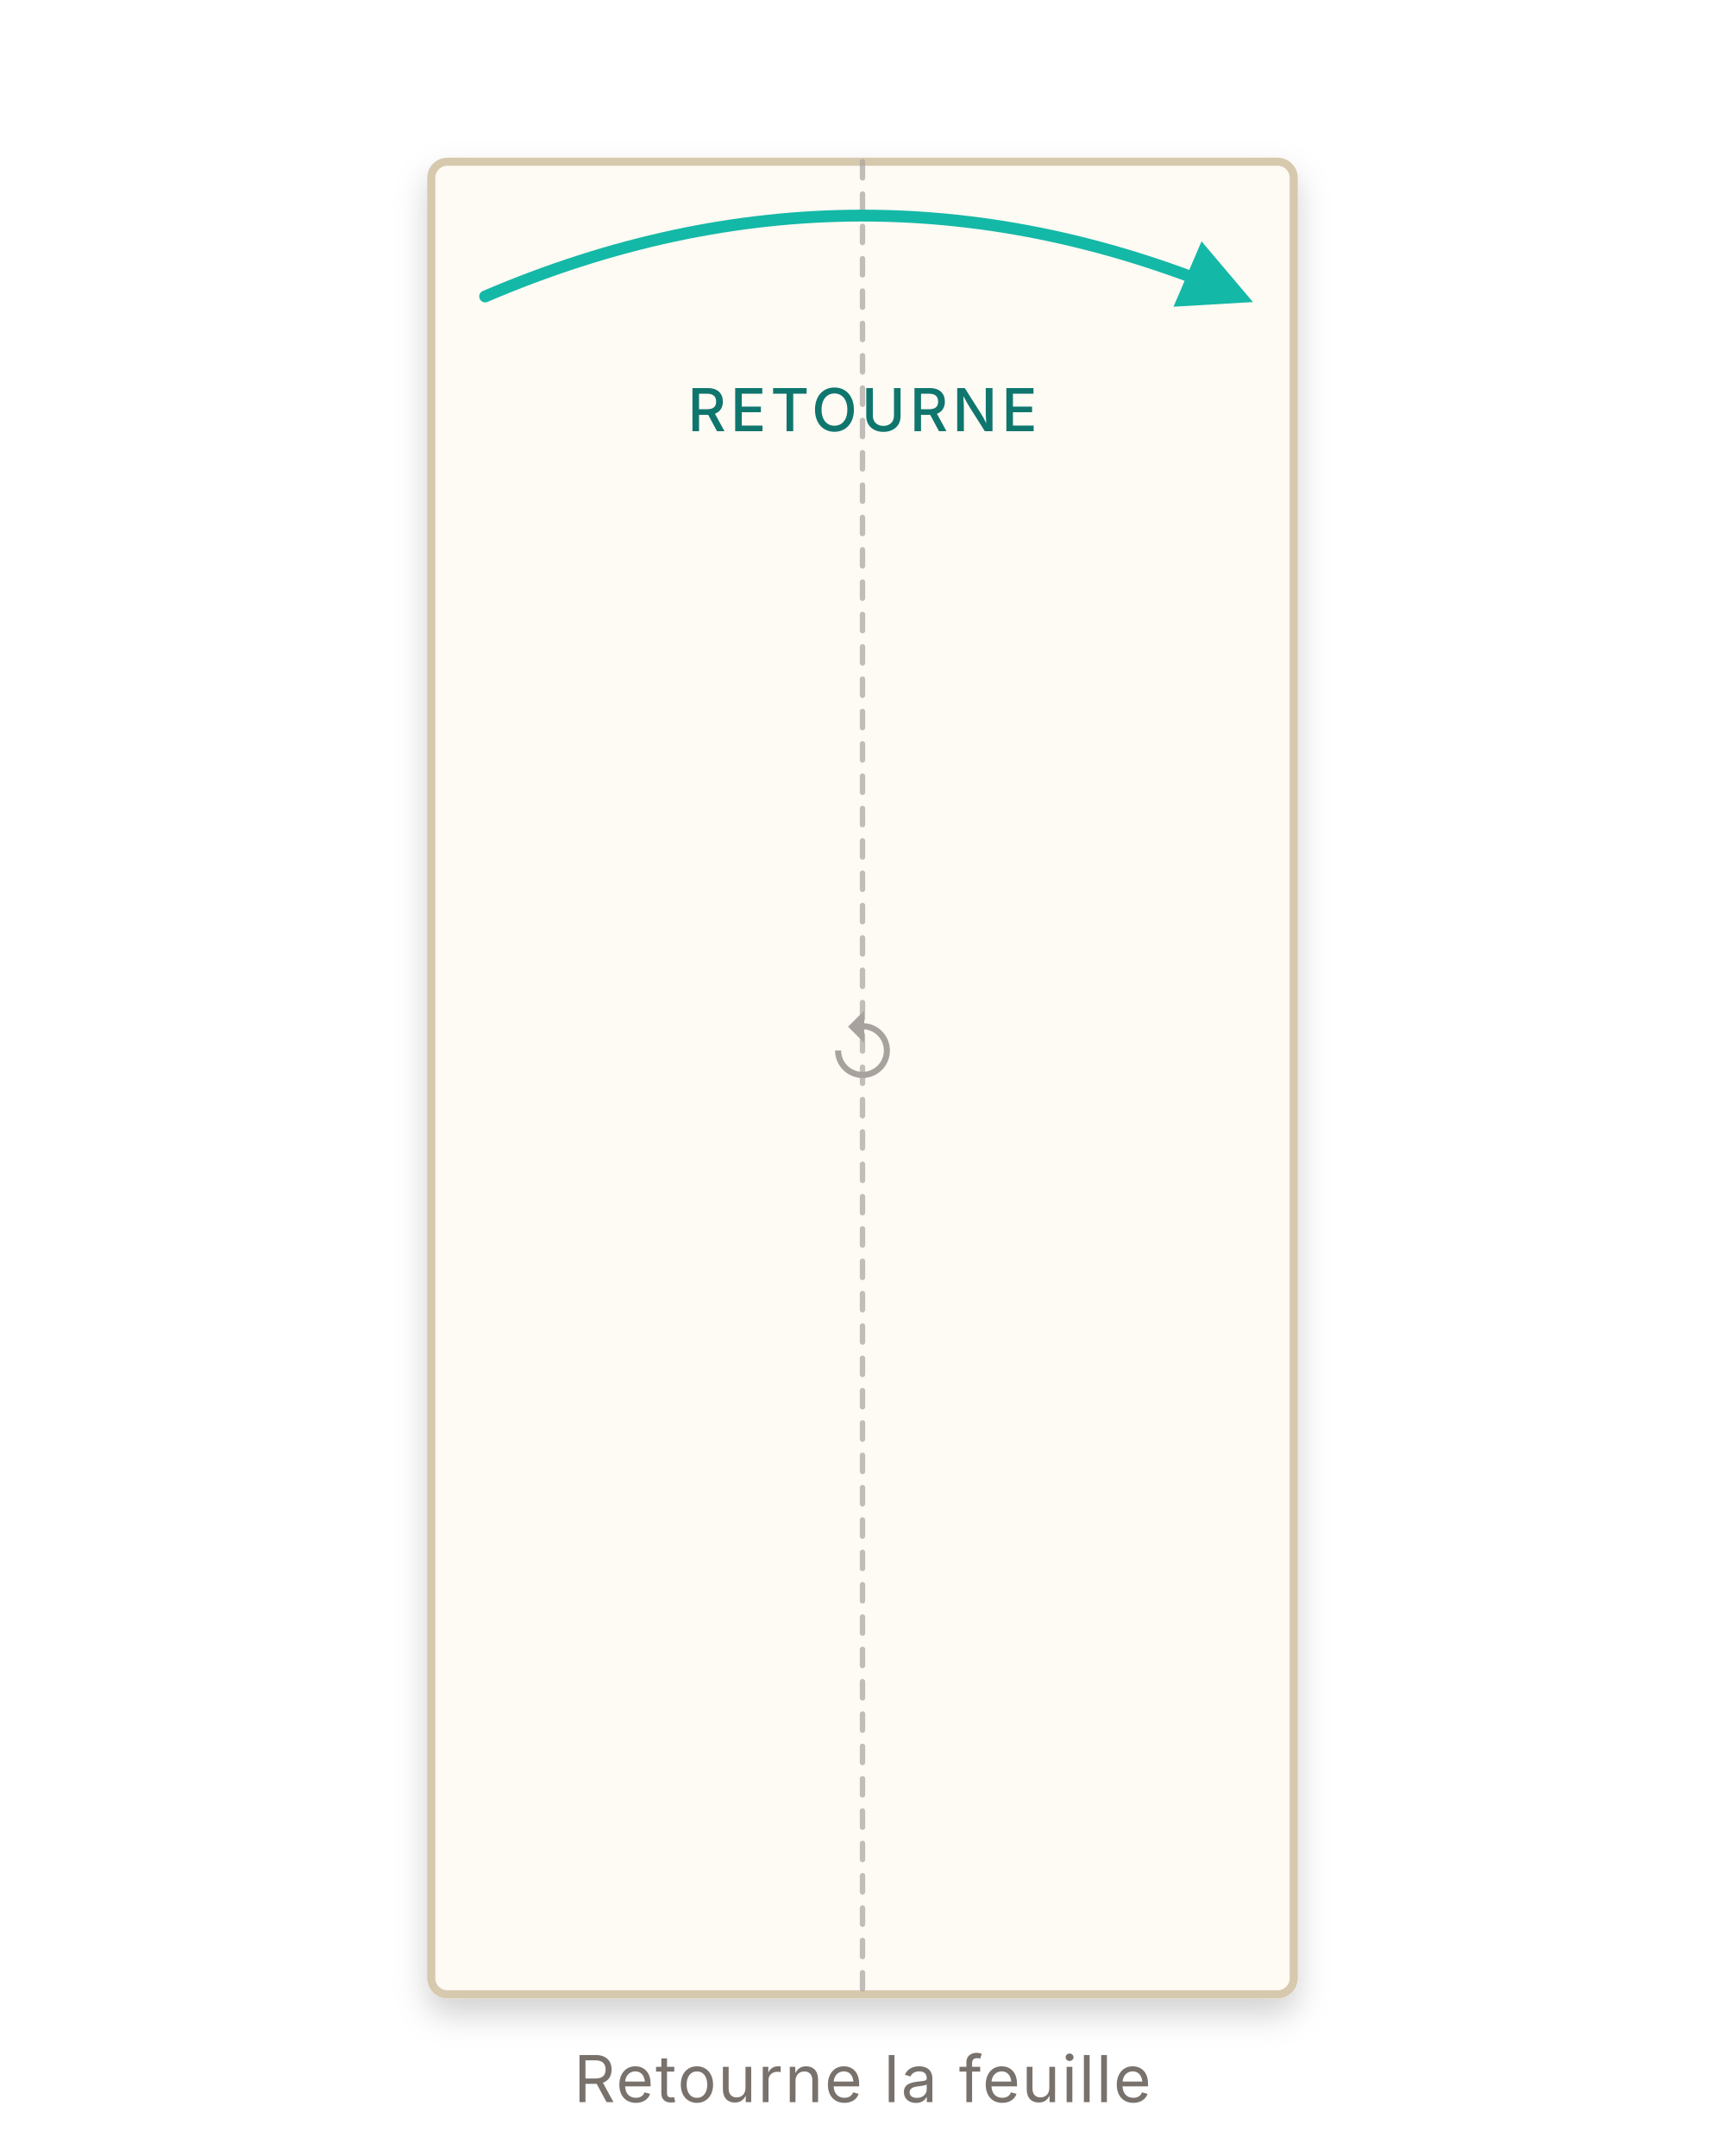
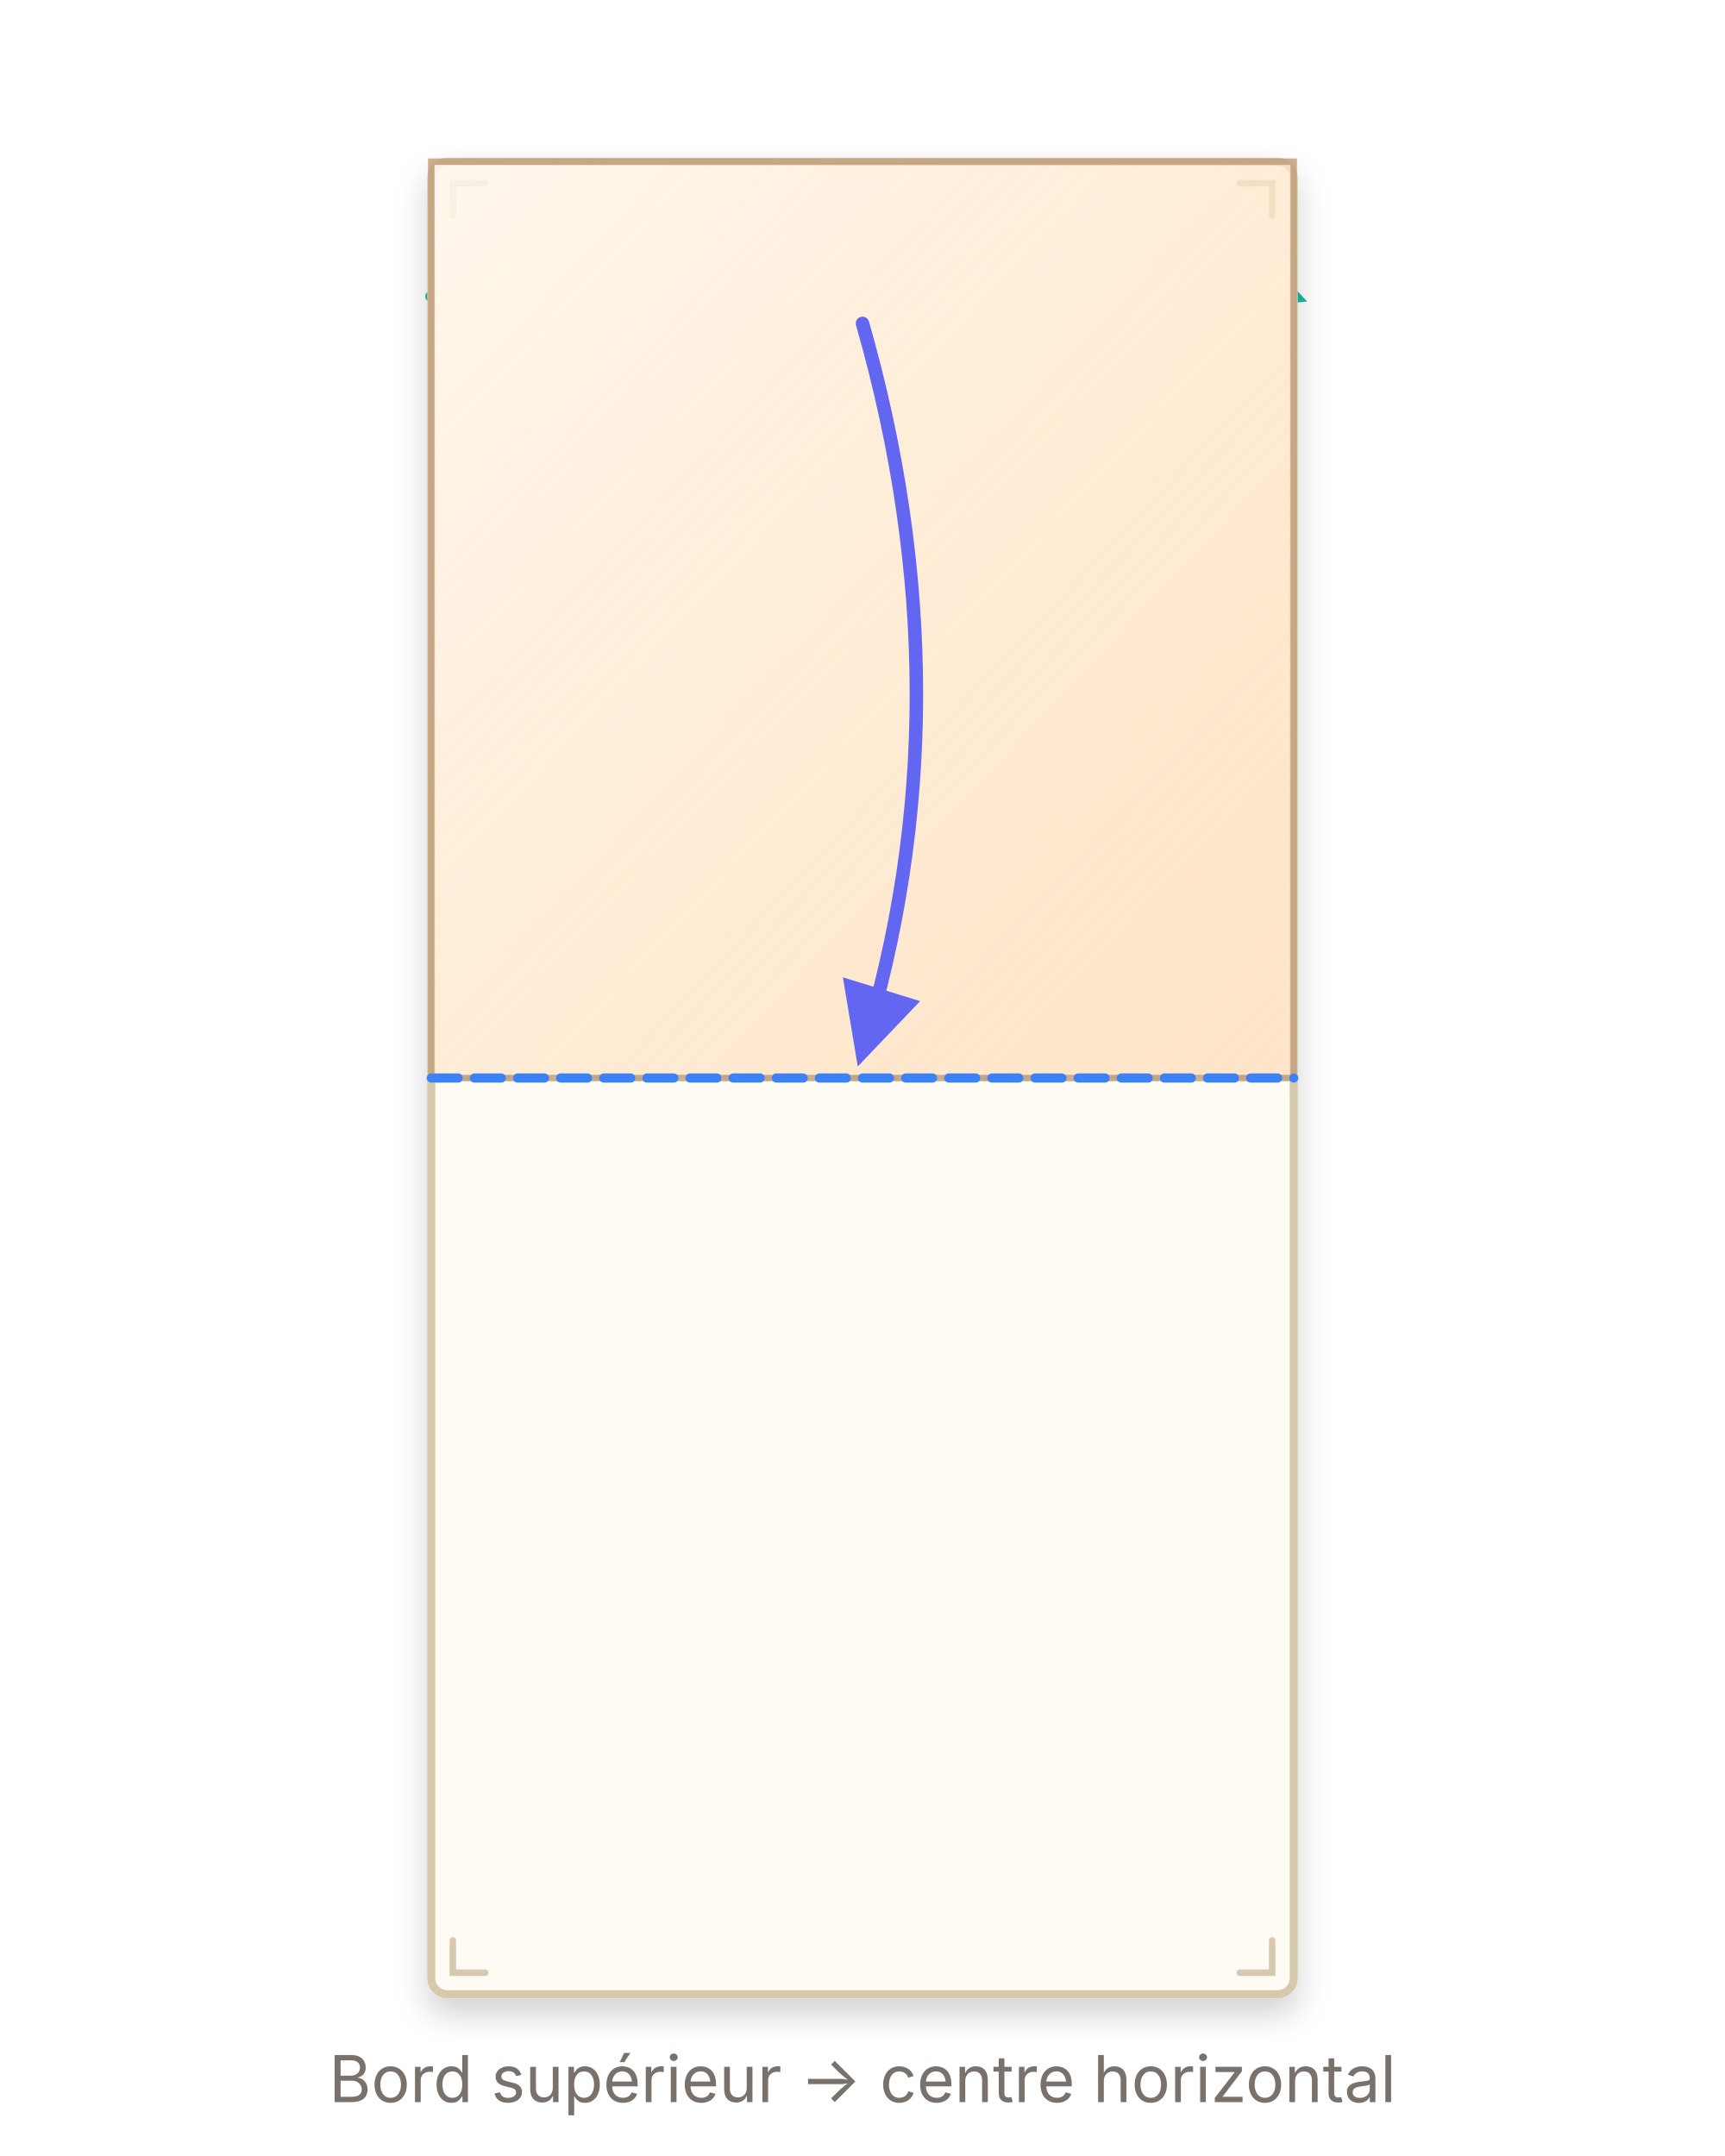
- <svg xmlns="http://www.w3.org/2000/svg" viewBox="0 0 320 400" fill="none" font-family="system-ui, -apple-system, sans-serif">
+ <svg xmlns="http://www.w3.org/2000/svg" viewBox="0 0 320 400" fill="none" font-family="system-ui,-apple-system,sans-serif">
  <defs>
    <filter id="ps" x="-10%" y="-10%" width="120%" height="120%">
      <feGaussianBlur in="SourceAlpha" stdDeviation="3" />
      <feOffset dx="0" dy="3" />
      <feComponentTransfer>
        <feFuncA type="linear" slope="0.18" />
      </feComponentTransfer>
      <feMerge>
        <feMergeNode />
        <feMergeNode in="SourceGraphic" />
      </feMerge>
    </filter>
    <marker id="arr" viewBox="0 0 10 10" refX="8" refY="5" markerWidth="6" markerHeight="6" orient="auto-start-reverse">
      <path d="M 0 0 L 10 5 L 0 10 z" fill="#6366f1" />
    </marker>
    <marker id="arrT" viewBox="0 0 10 10" refX="8" refY="5" markerWidth="6" markerHeight="6" orient="auto-start-reverse">
      <path d="M 0 0 L 10 5 L 0 10 z" fill="#14b8a6" />
    </marker>
    <linearGradient id="foldTri" x1="0" y1="0" x2="1" y2="1">
      <stop offset="0" stop-color="#fff7ed" />
      <stop offset="1" stop-color="#fed7aa" stop-opacity="0.7" />
    </linearGradient>
  </defs>
-   <rect x="80" y="30" width="160" height="340" rx="3" fill="#fefaf4" stroke="#d6c9ae" stroke-width="1.5" filter="url(#ps)" />
-   <line x1="160" y1="30" x2="160" y2="370" stroke="#a8a29e" stroke-width="1" stroke-dasharray="3 3" stroke-linecap="round" opacity="0.7" />
  <g>
-     <path d="M 90 55 Q 160 25 230 55" stroke="#14b8a6" stroke-width="2.2" stroke-linecap="round" fill="none" marker-end="url(#arrT)" />
+     <path d="M 80 55 Q 160 25 240 55" stroke="#14b8a6" stroke-width="2.2" stroke-linecap="round" fill="none" marker-end="url(#arrT)" />
    <text x="160" y="80" text-anchor="middle" font-size="11" font-weight="500" fill="#0f766e" letter-spacing="0.8">RETOURNE</text>
  </g>
-   <text x="160" y="200" text-anchor="middle" font-size="14" fill="#a8a29e" letter-spacing="1">↺</text>
-   <text x="160" y="390" text-anchor="middle" font-size="12" fill="#78716c" letter-spacing="0.3">Retourne la feuille</text>
+   <rect x="80" y="30" width="160" height="340" rx="3" fill="#fefaf4" stroke="#d6c9ae" stroke-width="1.5" filter="url(#ps)" />
+   <path d="M84 40 L84 34 L90 34" stroke="#d6c9ae" stroke-width="1.2" stroke-linecap="round" />
+   <path d="M230 34 L236 34 L236 40" stroke="#d6c9ae" stroke-width="1.2" stroke-linecap="round" />
+   <path d="M84 360 L84 366 L90 366" stroke="#d6c9ae" stroke-width="1.2" stroke-linecap="round" />
+   <path d="M230 366 L236 366 L236 360" stroke="#d6c9ae" stroke-width="1.2" stroke-linecap="round" />
+   <line x1="80" y1="200" x2="240" y2="200" stroke="#a8a29e" stroke-width="1" stroke-dasharray="3 3" opacity="0.7" />
+   <rect x="80" y="30" width="160" height="170" fill="url(#foldTri)" stroke="#c4a07c" stroke-width="1.2" opacity="0.85" />
+   <line x1="80" y1="200" x2="240" y2="200" stroke="#3b82f6" stroke-width="1.7" stroke-dasharray="5 3" stroke-linecap="round" />
+   <path d="M 160 60 Q 180 130 160 195" stroke="#6366f1" stroke-width="2.5" stroke-linecap="round" fill="none" marker-end="url(#arr)" />
+   <text x="160" y="390" text-anchor="middle" font-size="12" fill="#78716c">Bord supérieur → centre horizontal</text>
</svg>
